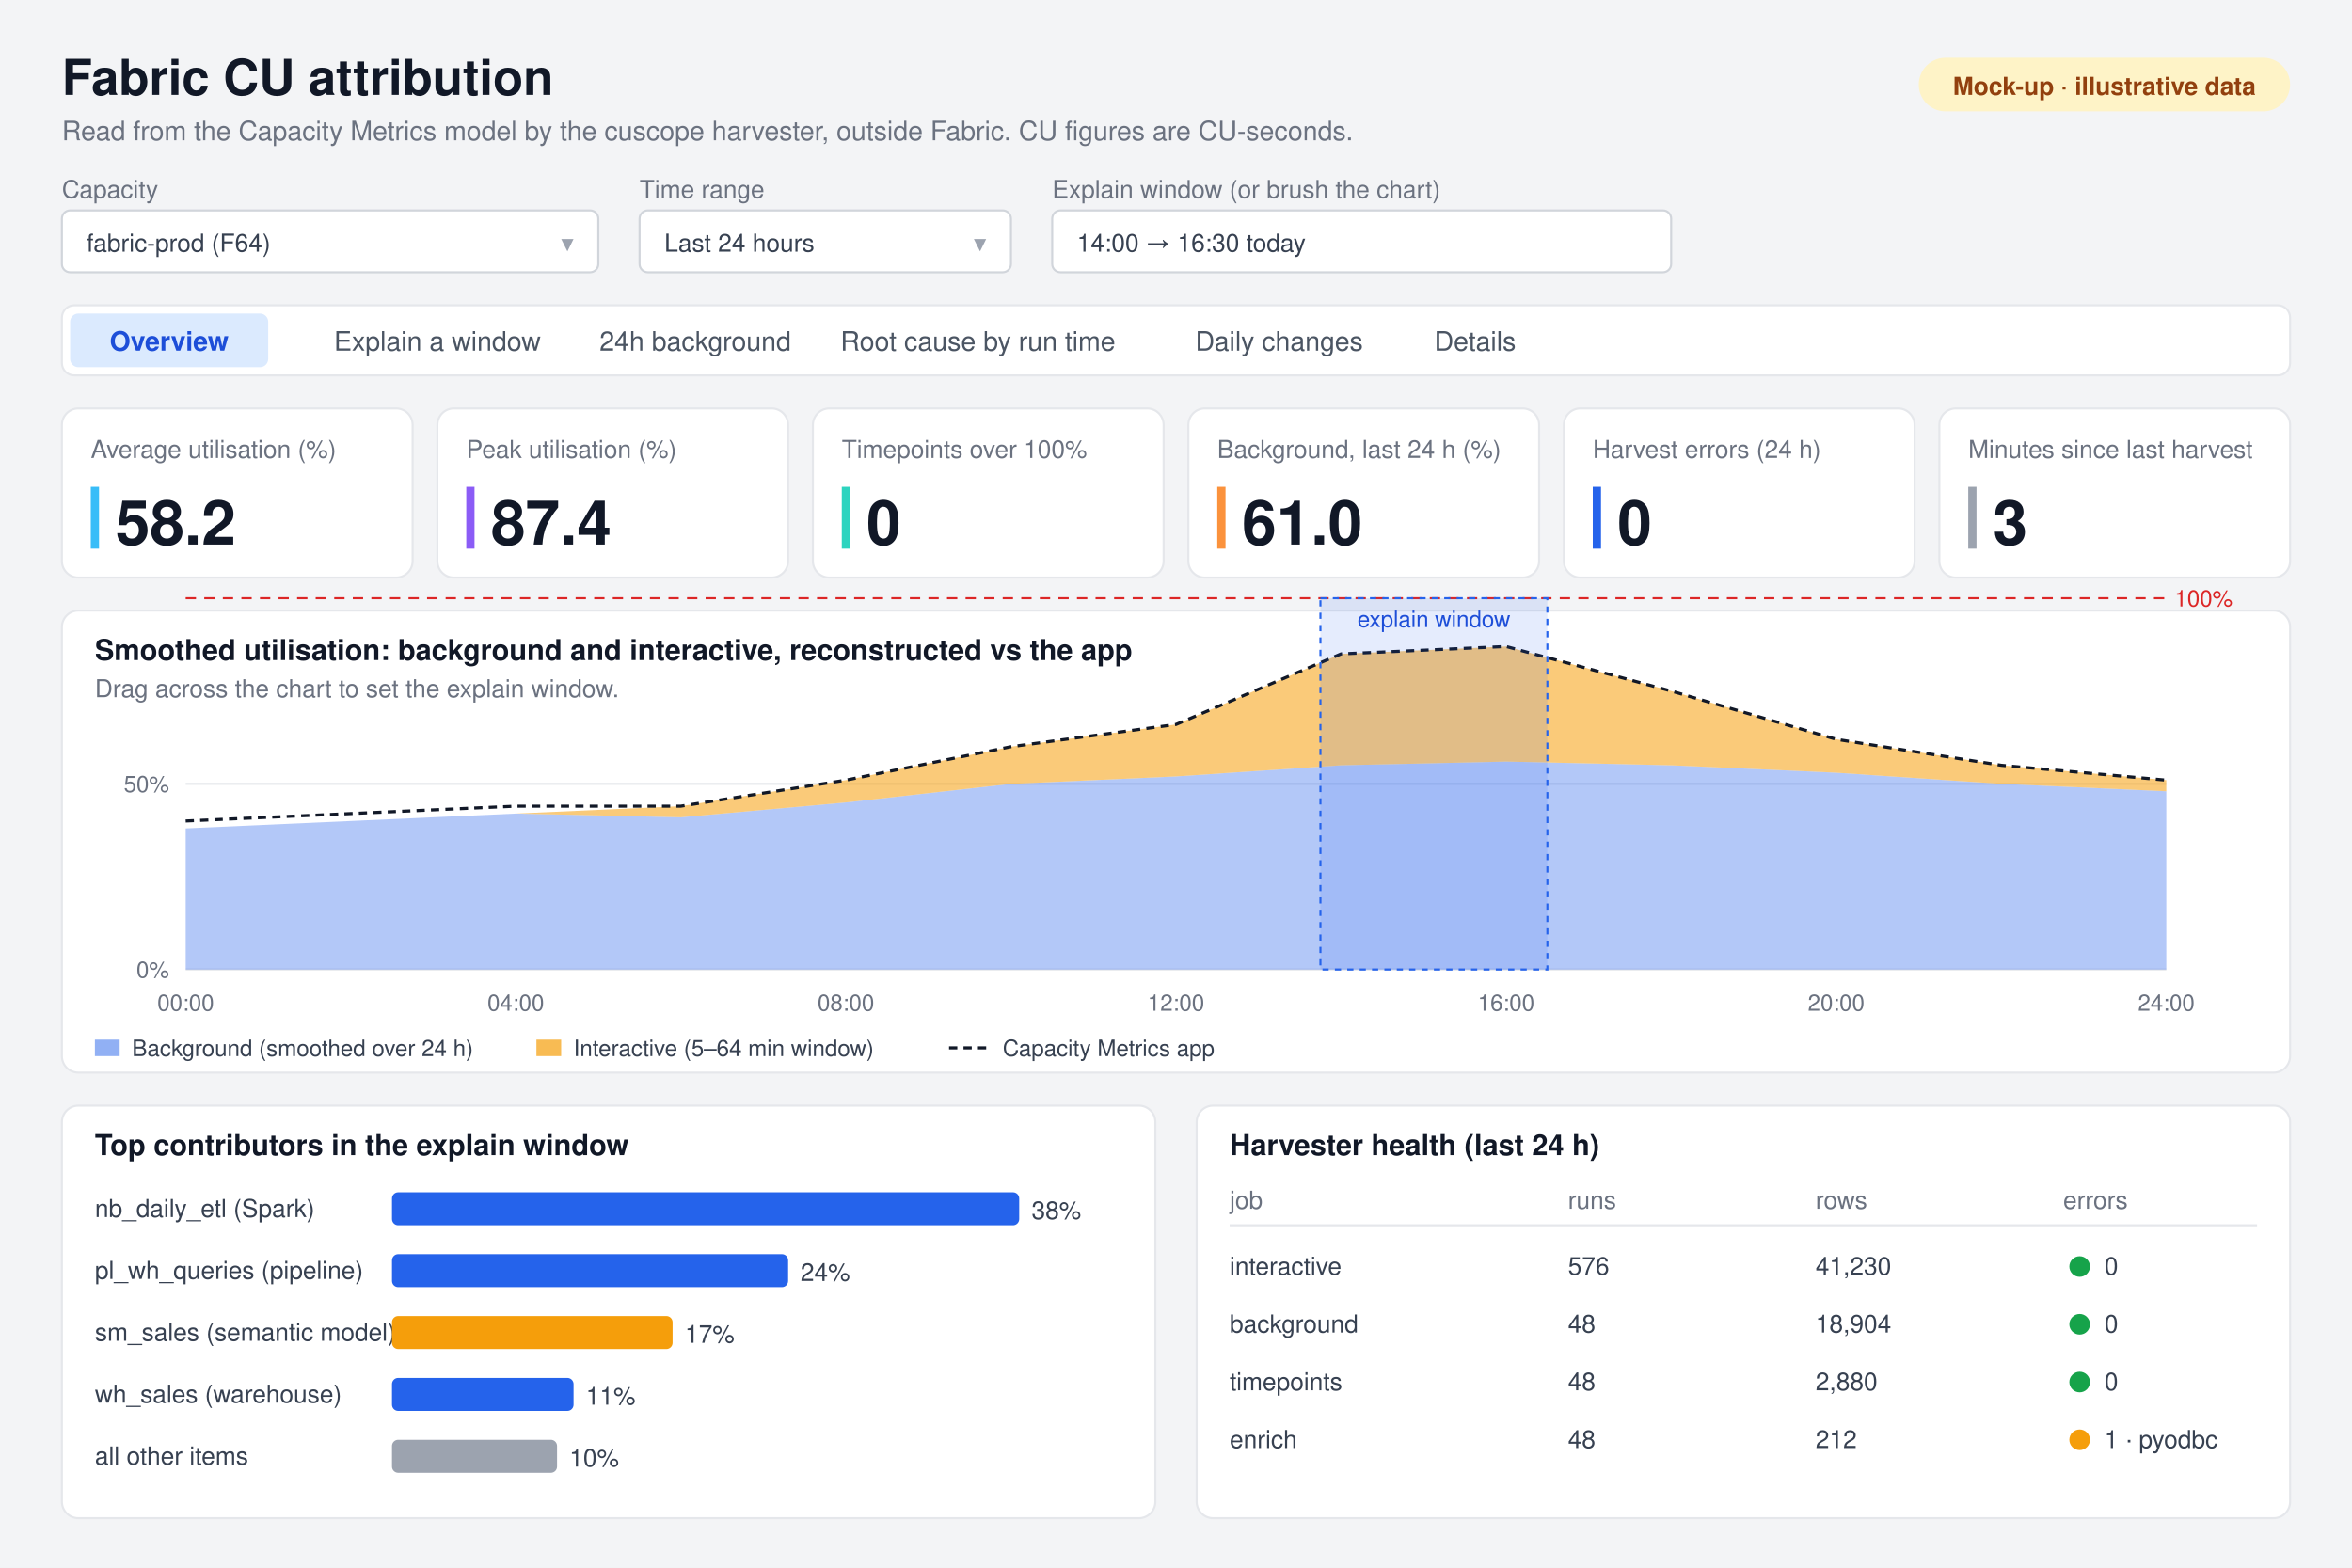
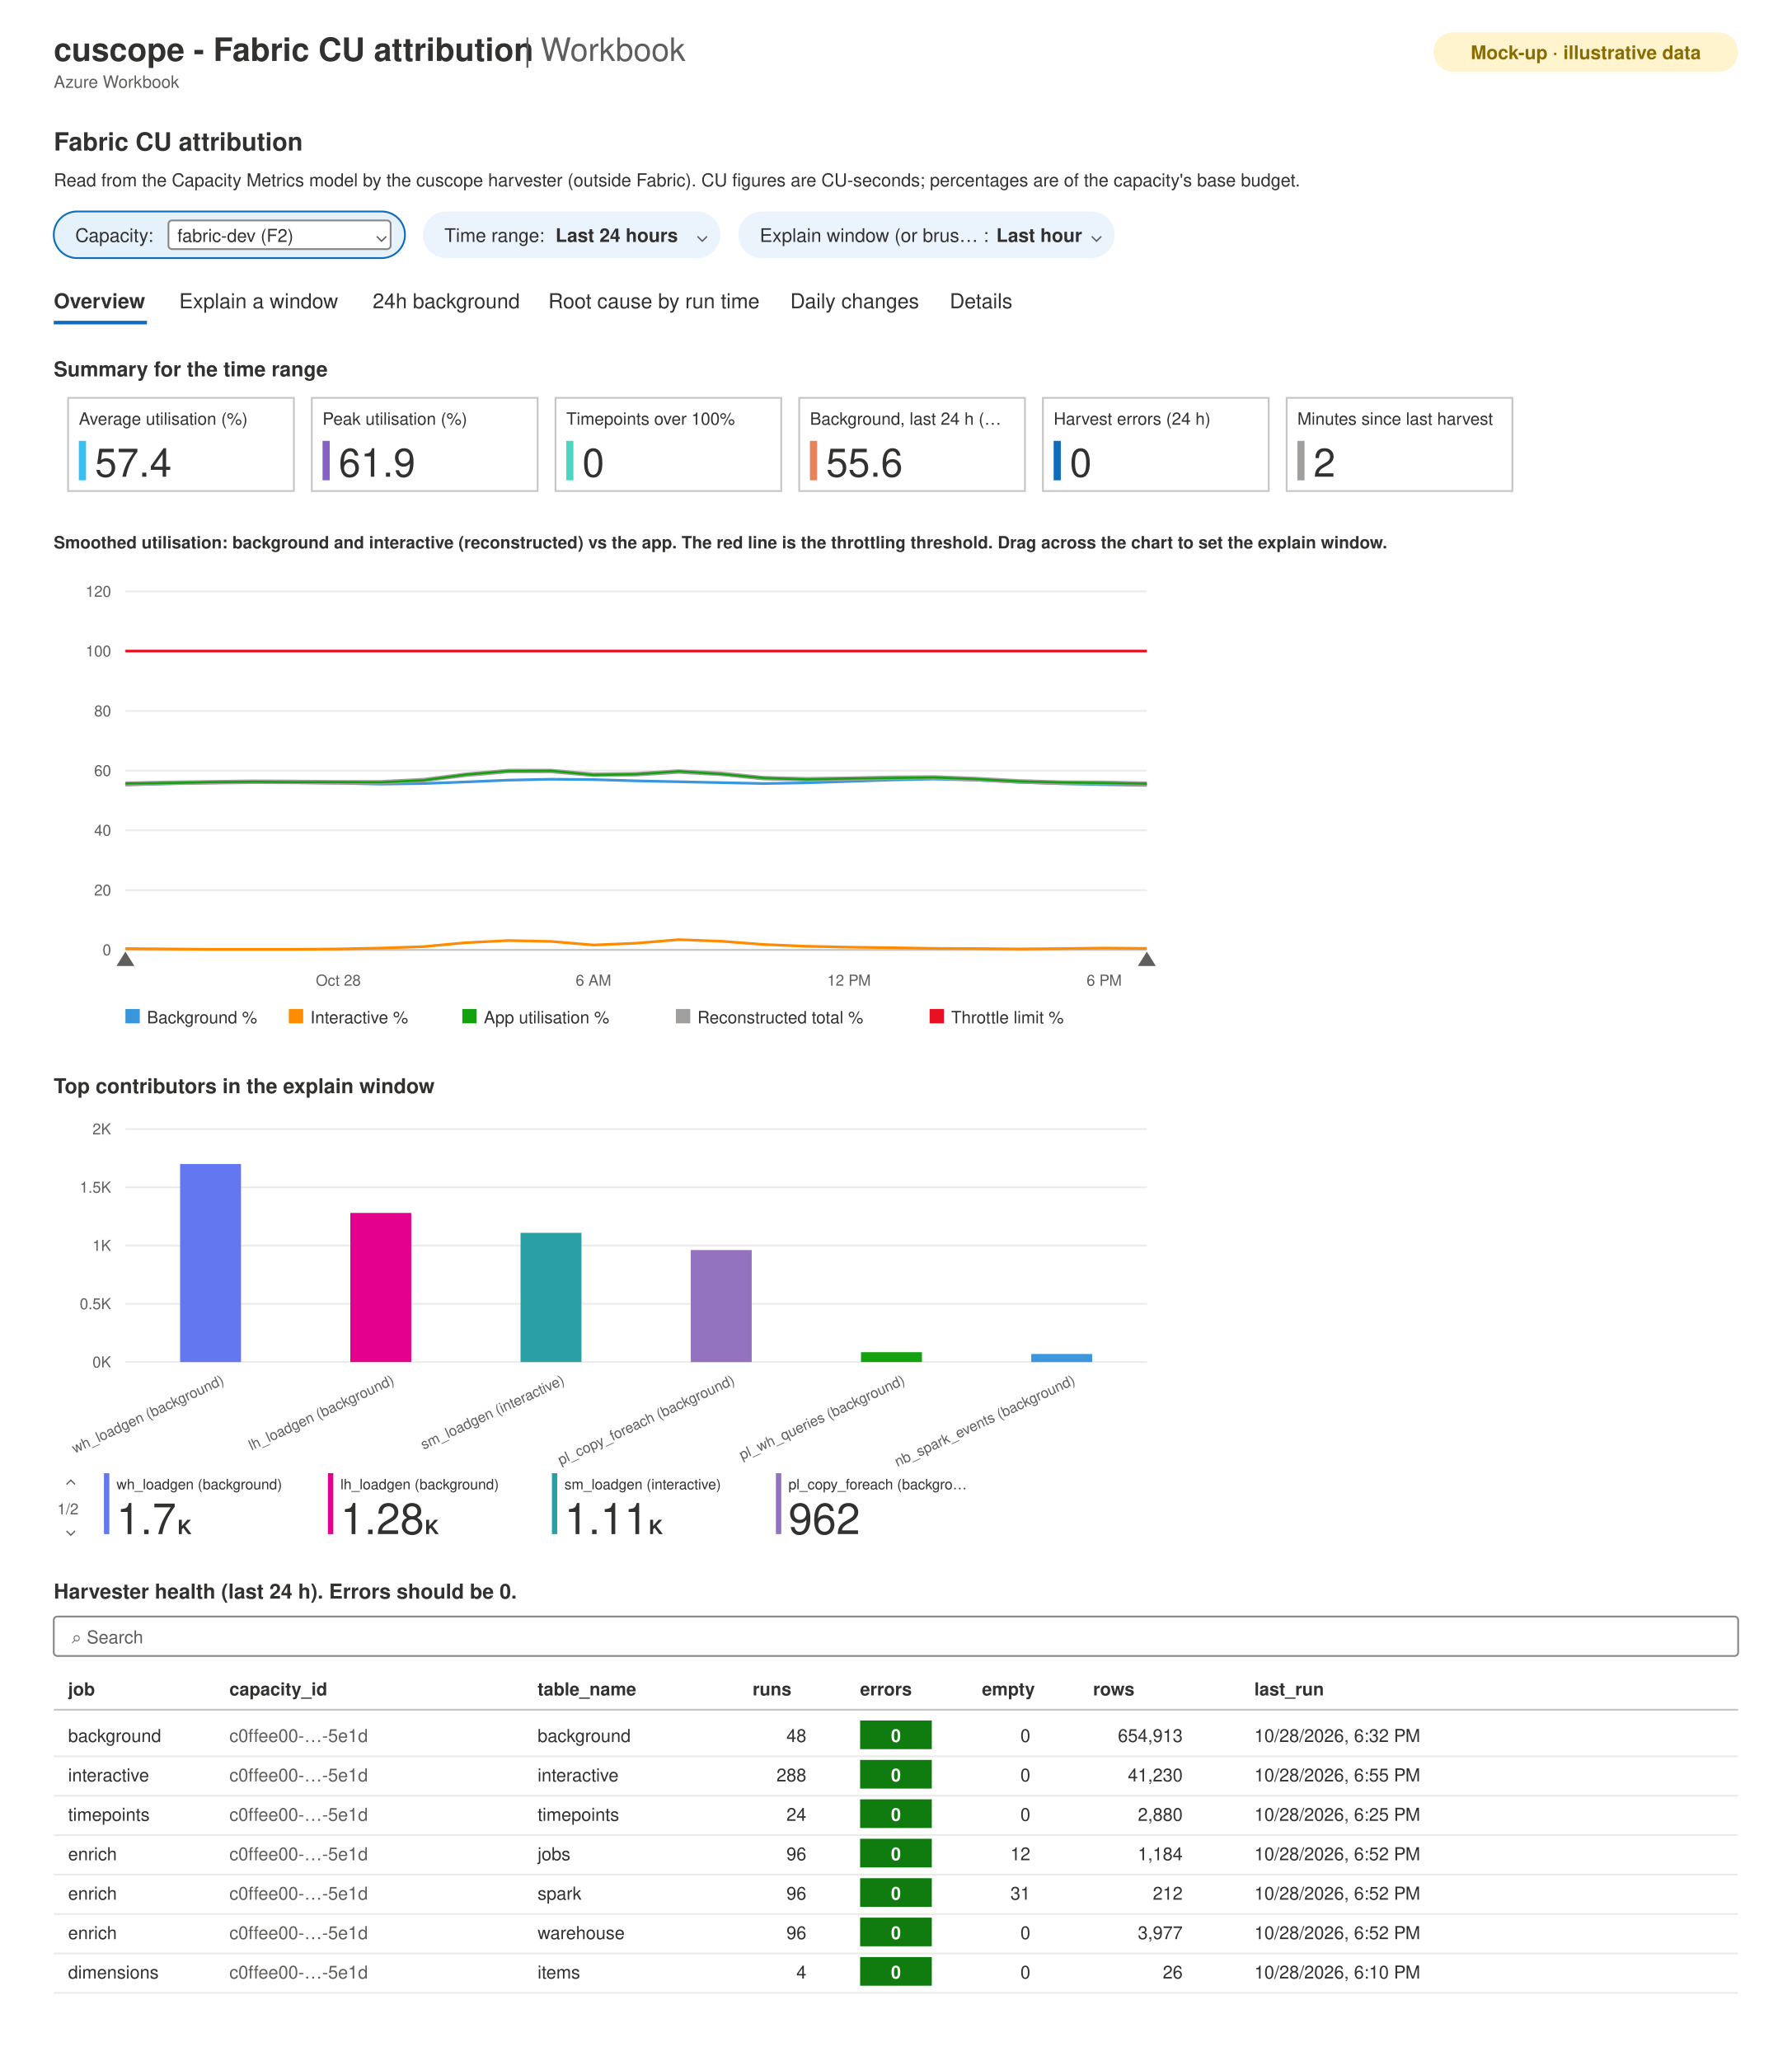
- <svg xmlns="http://www.w3.org/2000/svg" viewBox="0 0 1140 760" width="1140" height="760" font-family="Segoe UI, Helvetica, Arial, sans-serif" role="img" aria-label="Mock-up of the cuscope Azure Workbook: Overview tab with KPI tiles, smoothed utilisation chart, top contributors and harvester health. Illustrative data.">
-   <rect width="1140" height="760" fill="#f3f4f6" />
-   <text x="30" y="46" font-size="24" font-weight="700" fill="#111827">Fabric CU attribution</text>
-   <text x="30" y="68" font-size="13" fill="#6b7280">Read from the Capacity Metrics model by the cuscope harvester, outside Fabric. CU figures are CU-seconds.</text>
-   <rect x="930" y="28" width="180" height="26" rx="13" fill="#fef3c7" />
-   <text x="1020" y="46" font-size="12" font-weight="600" fill="#92400e" text-anchor="middle">Mock-up · illustrative data</text>
-   <g font-size="12" fill="#374151">
-     <text x="30" y="96" fill="#6b7280">Capacity</text>
-     <rect x="30" y="102" width="260" height="30" rx="4" fill="#fff" stroke="#d1d5db" />
-     <text x="42" y="122">fabric-prod (F64)</text>
-     <text x="272" y="122" fill="#9ca3af">▾</text>
-     <text x="310" y="96" fill="#6b7280">Time range</text>
-     <rect x="310" y="102" width="180" height="30" rx="4" fill="#fff" stroke="#d1d5db" />
-     <text x="322" y="122">Last 24 hours</text>
-     <text x="472" y="122" fill="#9ca3af">▾</text>
-     <text x="510" y="96" fill="#6b7280">Explain window (or brush the chart)</text>
-     <rect x="510" y="102" width="300" height="30" rx="4" fill="#fff" stroke="#d1d5db" />
-     <text x="522" y="122">14:00 → 16:30 today</text>
-   </g>
-   <g font-size="13">
-     <rect x="30" y="148" width="1080" height="34" rx="6" fill="#fff" stroke="#e5e7eb" />
-     <rect x="34" y="152" width="96" height="26" rx="4" fill="#dbeafe" />
-     <text x="82" y="170" text-anchor="middle" font-weight="600" fill="#1d4ed8">Overview</text>
-     <text x="212" y="170" text-anchor="middle" fill="#4b5563">Explain a window</text>
-     <text x="337" y="170" text-anchor="middle" fill="#4b5563">24h background</text>
-     <text x="474" y="170" text-anchor="middle" fill="#4b5563">Root cause by run time</text>
-     <text x="620" y="170" text-anchor="middle" fill="#4b5563">Daily changes</text>
-     <text x="715" y="170" text-anchor="middle" fill="#4b5563">Details</text>
-   </g>
-   <g font-size="12">
-     <rect x="30" y="198" width="170" height="82" rx="8" fill="#fff" stroke="#e5e7eb" />
-     <rect x="44" y="236" width="4" height="30" fill="#38bdf8" />
-     <text x="44" y="222" fill="#6b7280">Average utilisation (%)</text>
-     <text x="56" y="264" font-size="30" font-weight="700" fill="#111827">58.2</text>
-     <rect x="212" y="198" width="170" height="82" rx="8" fill="#fff" stroke="#e5e7eb" />
-     <rect x="226" y="236" width="4" height="30" fill="#8b5cf6" />
-     <text x="226" y="222" fill="#6b7280">Peak utilisation (%)</text>
-     <text x="238" y="264" font-size="30" font-weight="700" fill="#111827">87.4</text>
-     <rect x="394" y="198" width="170" height="82" rx="8" fill="#fff" stroke="#e5e7eb" />
-     <rect x="408" y="236" width="4" height="30" fill="#2dd4bf" />
-     <text x="408" y="222" fill="#6b7280">Timepoints over 100%</text>
-     <text x="420" y="264" font-size="30" font-weight="700" fill="#111827">0</text>
-     <rect x="576" y="198" width="170" height="82" rx="8" fill="#fff" stroke="#e5e7eb" />
-     <rect x="590" y="236" width="4" height="30" fill="#fb923c" />
-     <text x="590" y="222" fill="#6b7280">Background, last 24 h (%)</text>
-     <text x="602" y="264" font-size="30" font-weight="700" fill="#111827">61.0</text>
-     <rect x="758" y="198" width="170" height="82" rx="8" fill="#fff" stroke="#e5e7eb" />
-     <rect x="772" y="236" width="4" height="30" fill="#2563eb" />
-     <text x="772" y="222" fill="#6b7280">Harvest errors (24 h)</text>
-     <text x="784" y="264" font-size="30" font-weight="700" fill="#111827">0</text>
-     <rect x="940" y="198" width="170" height="82" rx="8" fill="#fff" stroke="#e5e7eb" />
-     <rect x="954" y="236" width="4" height="30" fill="#9ca3af" />
-     <text x="954" y="222" fill="#6b7280">Minutes since last harvest</text>
-     <text x="966" y="264" font-size="30" font-weight="700" fill="#111827">3</text>
-   </g>
-   <rect x="30" y="296" width="1080" height="224" rx="8" fill="#fff" stroke="#e5e7eb" />
-   <text x="46" y="320" font-size="14" font-weight="600" fill="#111827">Smoothed utilisation: background and interactive, reconstructed vs the app</text>
-   <text x="46" y="338" font-size="12" fill="#6b7280">Drag across the chart to set the explain window.</text>
-   <g stroke="#e5e7eb" stroke-width="1">
-     <line x1="90" y1="470" x2="1050" y2="470" />
-     <line x1="90" y1="380" x2="1050" y2="380" />
-   </g>
-   <line x1="90" y1="290" x2="1050" y2="290" stroke="#dc2626" stroke-dasharray="5 4" />
-   <text x="1054" y="294" font-size="11" fill="#dc2626">100%</text>
-   <g font-size="11" fill="#6b7280" text-anchor="end">
-     <text x="82" y="474">0%</text>
-     <text x="82" y="384">50%</text>
-   </g>
-   <g font-size="11" fill="#6b7280" text-anchor="middle">
-     <text x="90" y="490">00:00</text>
-     <text x="250" y="490">04:00</text>
-     <text x="410" y="490">08:00</text>
-     <text x="570" y="490">12:00</text>
-     <text x="730" y="490">16:00</text>
-     <text x="890" y="490">20:00</text>
-     <text x="1050" y="490">24:00</text>
-   </g>
-   <path d="M90,470 L90,401.6 L170,398 L250,394.4 L330,396.2 L410,389 L490,380 L570,376.4 L650,371 L730,369.2 L810,371 L890,374.6 L970,380 L1050,383.6 L1050,470 Z" fill="#2563eb" fill-opacity="0.35" />
-   <path d="M90,401.6 L170,398 L250,394.4 L330,390.8 L410,378.2 L490,362 L570,351.2 L650,317 L730,313.4 L810,335 L890,358.4 L970,371 L1050,378.2 L1050,383.6 L970,380 L890,374.6 L810,371 L730,369.2 L650,371 L570,376.4 L490,380 L410,389 L330,396.2 L250,394.4 L170,398 L90,401.6 Z" fill="#f59e0b" fill-opacity="0.55" />
-   <polyline points="90,398 170,394.4 250,390.8 330,390.8 410,378.2 490,362 570,351.2 650,317 730,313.4 810,335 890,358.4 970,371 1050,378.2" fill="none" stroke="#111827" stroke-width="1.5" stroke-dasharray="4 3" />
-   <rect x="640" y="290" width="110" height="180" fill="#2563eb" fill-opacity="0.12" stroke="#2563eb" stroke-dasharray="3 3" />
-   <text x="695" y="304" font-size="11" fill="#1d4ed8" text-anchor="middle">explain window</text>
-   <g font-size="11" fill="#374151">
-     <rect x="46" y="504" width="12" height="8" fill="#2563eb" fill-opacity="0.5" />
-     <text x="64" y="512">Background (smoothed over 24 h)</text>
-     <rect x="260" y="504" width="12" height="8" fill="#f59e0b" fill-opacity="0.7" />
-     <text x="278" y="512">Interactive (5–64 min window)</text>
-     <line x1="460" y1="508" x2="480" y2="508" stroke="#111827" stroke-dasharray="4 3" stroke-width="1.5" />
-     <text x="486" y="512">Capacity Metrics app</text>
-   </g>
-   <rect x="30" y="536" width="530" height="200" rx="8" fill="#fff" stroke="#e5e7eb" />
-   <text x="46" y="560" font-size="14" font-weight="600" fill="#111827">Top contributors in the explain window</text>
-   <g font-size="12" fill="#374151">
-     <text x="46" y="590">nb_daily_etl (Spark)</text>
-     <rect x="190" y="578" width="304" height="16" rx="3" fill="#2563eb" />
-     <text x="500" y="591">38%</text>
-     <text x="46" y="620">pl_wh_queries (pipeline)</text>
-     <rect x="190" y="608" width="192" height="16" rx="3" fill="#2563eb" />
-     <text x="388" y="621">24%</text>
-     <text x="46" y="650">sm_sales (semantic model)</text>
-     <rect x="190" y="638" width="136" height="16" rx="3" fill="#f59e0b" />
-     <text x="332" y="651">17%</text>
-     <text x="46" y="680">wh_sales (warehouse)</text>
-     <rect x="190" y="668" width="88" height="16" rx="3" fill="#2563eb" />
-     <text x="284" y="681">11%</text>
-     <text x="46" y="710">all other items</text>
-     <rect x="190" y="698" width="80" height="16" rx="3" fill="#9ca3af" />
-     <text x="276" y="711">10%</text>
-   </g>
-   <rect x="580" y="536" width="530" height="200" rx="8" fill="#fff" stroke="#e5e7eb" />
-   <text x="596" y="560" font-size="14" font-weight="600" fill="#111827">Harvester health (last 24 h)</text>
-   <g font-size="12" fill="#6b7280">
-     <text x="596" y="586">job</text>
-     <text x="760" y="586">runs</text>
-     <text x="880" y="586">rows</text>
-     <text x="1000" y="586">errors</text>
-   </g>
-   <line x1="596" y1="594" x2="1094" y2="594" stroke="#e5e7eb" />
-   <g font-size="12" fill="#374151">
-     <text x="596" y="618">interactive</text>
-     <text x="760" y="618">576</text>
-     <text x="880" y="618">41,230</text>
-     <circle cx="1008" cy="614" r="5" fill="#16a34a" />
-     <text x="1020" y="618">0</text>
-     <text x="596" y="646">background</text>
-     <text x="760" y="646">48</text>
-     <text x="880" y="646">18,904</text>
-     <circle cx="1008" cy="642" r="5" fill="#16a34a" />
-     <text x="1020" y="646">0</text>
-     <text x="596" y="674">timepoints</text>
-     <text x="760" y="674">48</text>
-     <text x="880" y="674">2,880</text>
-     <circle cx="1008" cy="670" r="5" fill="#16a34a" />
-     <text x="1020" y="674">0</text>
-     <text x="596" y="702">enrich</text>
-     <text x="760" y="702">48</text>
-     <text x="880" y="702">212</text>
-     <circle cx="1008" cy="698" r="5" fill="#f59e0b" />
-     <text x="1020" y="702">1 · pyodbc</text>
-   </g>
+ <svg xmlns="http://www.w3.org/2000/svg" viewBox="0 0 1000 1150" width="1000" height="1150" font-family="Segoe UI, -apple-system, Helvetica, Arial, sans-serif" role="img" aria-label="Mock-up of the cuscope Azure Workbook Overview tab: summary tiles, smoothed utilisation chart, top contributors and harvester health. Illustrative data.">
+   <rect x="0.0" y="0.0" width="1000.0" height="1150.0" rx="0" fill="#ffffff" stroke="none" stroke-width="1" />
+   <text x="30.0" y="34.0" font-size="18" fill="#323130" font-weight="600" text-anchor="start">cuscope - Fabric CU attribution</text>
+   <text x="292.0" y="34.0" font-size="18" fill="#605e5c" font-weight="400" text-anchor="start">| Workbook</text>
+   <text x="30.0" y="49.0" font-size="9.5" fill="#605e5c" font-weight="400" text-anchor="start">Azure Workbook</text>
+   <rect x="800.0" y="18.0" width="170.0" height="22.0" rx="11" fill="#fff4ce" stroke="none" stroke-width="1" />
+   <text x="885.0" y="33.0" font-size="10.5" fill="#8a6d00" font-weight="600" text-anchor="middle">Mock-up · illustrative data</text>
+   <text x="30.0" y="84.0" font-size="14" fill="#323130" font-weight="600" text-anchor="start">Fabric CU attribution</text>
+   <text x="30.0" y="104.0" font-size="10" fill="#323130" font-weight="400" text-anchor="start">Read from the Capacity Metrics model by the cuscope harvester (outside Fabric). CU figures are CU-seconds; percentages are of the capacity's base budget.</text>
+   <rect x="30.0" y="118.0" width="196.0" height="26.0" rx="13" fill="#e5f1fb" stroke="#0f6cbd" stroke-width="1" />
+   <text x="42.0" y="135.0" font-size="10.5" fill="#323130" font-weight="400" text-anchor="start">Capacity:</text>
+   <rect x="94.0" y="123.0" width="124.0" height="16.0" rx="2" fill="#ffffff" stroke="#8a8886" stroke-width="1" />
+   <text x="99.0" y="135.0" font-size="10" fill="#323130" font-weight="400" text-anchor="start">fabric-dev (F2)</text>
+   <text x="209.0" y="135.0" font-size="10" fill="#605e5c" font-weight="400" text-anchor="start">⌄</text>
+   <rect x="236.0" y="118.0" width="166.0" height="26.0" rx="13" fill="#ebf3fc" stroke="none" stroke-width="1" />
+   <text x="248.0" y="135.0" font-size="10.5" fill="#323130" font-weight="400" text-anchor="start">Time range:</text>
+   <text x="310.0" y="135.0" font-size="10.5" fill="#323130" font-weight="600" text-anchor="start">Last 24 hours</text>
+   <text x="388.0" y="135.0" font-size="10" fill="#605e5c" font-weight="400" text-anchor="start">⌄</text>
+   <rect x="412.0" y="118.0" width="210.0" height="26.0" rx="13" fill="#ebf3fc" stroke="none" stroke-width="1" />
+   <text x="424.0" y="135.0" font-size="10.5" fill="#323130" font-weight="400" text-anchor="start">Explain window (or brus… :</text>
+   <text x="556.0" y="135.0" font-size="10.5" fill="#323130" font-weight="600" text-anchor="start">Last hour</text>
+   <text x="608.0" y="135.0" font-size="10" fill="#605e5c" font-weight="400" text-anchor="start">⌄</text>
+   <text x="30.0" y="172.0" font-size="11.5" fill="#323130" font-weight="600" text-anchor="start">Overview</text>
+   <line x1="30.0" y1="180.0" x2="82.0" y2="180.0" stroke="#0f6cbd" stroke-width="2" />
+   <text x="100.0" y="172.0" font-size="11.5" fill="#323130" font-weight="400" text-anchor="start">Explain a window</text>
+   <text x="208.0" y="172.0" font-size="11.5" fill="#323130" font-weight="400" text-anchor="start">24h background</text>
+   <text x="306.0" y="172.0" font-size="11.5" fill="#323130" font-weight="400" text-anchor="start">Root cause by run time</text>
+   <text x="441.0" y="172.0" font-size="11.5" fill="#323130" font-weight="400" text-anchor="start">Daily changes</text>
+   <text x="530.0" y="172.0" font-size="11.5" fill="#323130" font-weight="400" text-anchor="start">Details</text>
+   <text x="30.0" y="210.0" font-size="11.5" fill="#323130" font-weight="600" text-anchor="start">Summary for the time range</text>
+   <rect x="38.0" y="222.0" width="126.0" height="52.0" rx="0" fill="#ffffff" stroke="#c8c6c4" stroke-width="1" />
+   <text x="44.0" y="237.0" font-size="9.5" fill="#323130" font-weight="400" text-anchor="start">Average utilisation (%)</text>
+   <rect x="44.0" y="246.0" width="4.0" height="22.0" rx="0" fill="#3abff0" stroke="none" stroke-width="1" />
+   <text x="53.0" y="266.0" font-size="22" fill="#323130" font-weight="400" text-anchor="start">57.4</text>
+   <rect x="174.0" y="222.0" width="126.0" height="52.0" rx="0" fill="#ffffff" stroke="#c8c6c4" stroke-width="1" />
+   <text x="180.0" y="237.0" font-size="9.5" fill="#323130" font-weight="400" text-anchor="start">Peak utilisation (%)</text>
+   <rect x="180.0" y="246.0" width="4.0" height="22.0" rx="0" fill="#8661c5" stroke="none" stroke-width="1" />
+   <text x="189.0" y="266.0" font-size="22" fill="#323130" font-weight="400" text-anchor="start">61.9</text>
+   <rect x="310.0" y="222.0" width="126.0" height="52.0" rx="0" fill="#ffffff" stroke="#c8c6c4" stroke-width="1" />
+   <text x="316.0" y="237.0" font-size="9.5" fill="#323130" font-weight="400" text-anchor="start">Timepoints over 100%</text>
+   <rect x="316.0" y="246.0" width="4.0" height="22.0" rx="0" fill="#4bd6c4" stroke="none" stroke-width="1" />
+   <text x="325.0" y="266.0" font-size="22" fill="#323130" font-weight="400" text-anchor="start">0</text>
+   <rect x="446.0" y="222.0" width="126.0" height="52.0" rx="0" fill="#ffffff" stroke="#c8c6c4" stroke-width="1" />
+   <text x="452.0" y="237.0" font-size="9.5" fill="#323130" font-weight="400" text-anchor="start">Background, last 24 h (…</text>
+   <rect x="452.0" y="246.0" width="4.0" height="22.0" rx="0" fill="#e8825b" stroke="none" stroke-width="1" />
+   <text x="461.0" y="266.0" font-size="22" fill="#323130" font-weight="400" text-anchor="start">55.6</text>
+   <rect x="582.0" y="222.0" width="126.0" height="52.0" rx="0" fill="#ffffff" stroke="#c8c6c4" stroke-width="1" />
+   <text x="588.0" y="237.0" font-size="9.5" fill="#323130" font-weight="400" text-anchor="start">Harvest errors (24 h)</text>
+   <rect x="588.0" y="246.0" width="4.0" height="22.0" rx="0" fill="#0f6cbd" stroke="none" stroke-width="1" />
+   <text x="597.0" y="266.0" font-size="22" fill="#323130" font-weight="400" text-anchor="start">0</text>
+   <rect x="718.0" y="222.0" width="126.0" height="52.0" rx="0" fill="#ffffff" stroke="#c8c6c4" stroke-width="1" />
+   <text x="724.0" y="237.0" font-size="9.5" fill="#323130" font-weight="400" text-anchor="start">Minutes since last harvest</text>
+   <rect x="724.0" y="246.0" width="4.0" height="22.0" rx="0" fill="#a19f9d" stroke="none" stroke-width="1" />
+   <text x="733.0" y="266.0" font-size="22" fill="#323130" font-weight="400" text-anchor="start">2</text>
+   <text x="30.0" y="306.0" font-size="9.5" fill="#323130" font-weight="600" text-anchor="start">Smoothed utilisation: background and interactive (reconstructed) vs the app. The red line is the throttling threshold. Drag across the chart to set the explain window.</text>
+   <line x1="70.0" y1="530.0" x2="640.0" y2="530.0" stroke="#edebe9" stroke-width="1" />
+   <text x="62.0" y="533.0" font-size="8.5" fill="#605e5c" font-weight="400" text-anchor="end">0</text>
+   <line x1="70.0" y1="496.7" x2="640.0" y2="496.7" stroke="#edebe9" stroke-width="1" />
+   <text x="62.0" y="499.7" font-size="8.5" fill="#605e5c" font-weight="400" text-anchor="end">20</text>
+   <line x1="70.0" y1="463.3" x2="640.0" y2="463.3" stroke="#edebe9" stroke-width="1" />
+   <text x="62.0" y="466.3" font-size="8.5" fill="#605e5c" font-weight="400" text-anchor="end">40</text>
+   <line x1="70.0" y1="430.0" x2="640.0" y2="430.0" stroke="#edebe9" stroke-width="1" />
+   <text x="62.0" y="433.0" font-size="8.5" fill="#605e5c" font-weight="400" text-anchor="end">60</text>
+   <line x1="70.0" y1="396.7" x2="640.0" y2="396.7" stroke="#edebe9" stroke-width="1" />
+   <text x="62.0" y="399.7" font-size="8.5" fill="#605e5c" font-weight="400" text-anchor="end">80</text>
+   <line x1="70.0" y1="363.3" x2="640.0" y2="363.3" stroke="#edebe9" stroke-width="1" />
+   <text x="62.0" y="366.3" font-size="8.5" fill="#605e5c" font-weight="400" text-anchor="end">100</text>
+   <line x1="70.0" y1="330.0" x2="640.0" y2="330.0" stroke="#edebe9" stroke-width="1" />
+   <text x="62.0" y="333.0" font-size="8.5" fill="#605e5c" font-weight="400" text-anchor="end">120</text>
+   <line x1="70.0" y1="530.0" x2="640.0" y2="530.0" stroke="#c8c6c4" stroke-width="1" />
+   <polyline points="70.0,363.3 640.0,363.3" fill="none" stroke="#e81123" stroke-width="1.5" stroke-linejoin="round" />
+   <polyline points="70.0,438.0 93.8,437.3 117.5,436.8 141.2,436.5 165.0,436.7 188.8,437.0 212.5,437.5 236.2,437.2 260.0,436.3 283.8,435.3 307.5,434.8 331.2,435.0 355.0,435.7 378.8,436.2 402.5,436.7 426.2,437.2 450.0,436.8 473.8,436.0 497.5,435.2 521.2,434.7 545.0,435.3 568.8,436.5 592.5,437.3 616.2,437.8 640.0,438.2" fill="none" stroke="#3a96dd" stroke-width="1.5" stroke-linejoin="round" />
+   <polyline points="70.0,529.3 93.8,529.5 117.5,529.7 141.2,529.7 165.0,529.7 188.8,529.5 212.5,529.0 236.2,528.2 260.0,526.0 283.8,524.8 307.5,525.3 331.2,527.3 355.0,526.3 378.8,524.3 402.5,525.2 426.2,527.0 450.0,528.0 473.8,528.5 497.5,528.8 521.2,529.2 545.0,529.3 568.8,529.5 592.5,529.3 616.2,529.0 640.0,529.2" fill="none" stroke="#ff8c00" stroke-width="1.5" stroke-linejoin="round" />
+   <polyline points="70.0,437.3 93.8,436.8 117.5,436.5 141.2,436.2 165.0,436.3 188.8,436.5 212.5,436.5 236.2,435.3 260.0,432.3 283.8,430.2 307.5,430.2 331.2,432.3 355.0,432.0 378.8,430.5 402.5,431.8 426.2,434.2 450.0,434.8 473.8,434.5 497.5,434.0 521.2,433.8 545.0,434.7 568.8,436.0 592.5,436.7 616.2,436.8 640.0,437.3" fill="none" stroke="#a19f9d" stroke-width="2.5" stroke-linejoin="round" />
+   <polyline points="70.0,437.2 93.8,436.9 117.5,436.4 141.2,436.2 165.0,436.4 188.8,436.4 212.5,436.5 236.2,435.4 260.0,432.2 283.8,430.2 307.5,430.1 331.2,432.4 355.0,432.0 378.8,430.4 402.5,431.9 426.2,434.1 450.0,434.9 473.8,434.4 497.5,434.1 521.2,433.8 545.0,434.7 568.8,436.0 592.5,436.6 616.2,436.9 640.0,437.3" fill="none" stroke="#13a10e" stroke-width="1.2" stroke-linejoin="round" />
+   <path d="M65.0,539 L70.0,531 L75.0,539 Z" fill="#605e5c" />
+   <path d="M635.0,539 L640.0,531 L645.0,539 Z" fill="#605e5c" />
+   <text x="188.8" y="550.0" font-size="8.5" fill="#605e5c" font-weight="400" text-anchor="middle">Oct 28</text>
+   <text x="331.2" y="550.0" font-size="8.5" fill="#605e5c" font-weight="400" text-anchor="middle">6 AM</text>
+   <text x="473.8" y="550.0" font-size="8.5" fill="#605e5c" font-weight="400" text-anchor="middle">12 PM</text>
+   <text x="616.2" y="550.0" font-size="8.5" fill="#605e5c" font-weight="400" text-anchor="middle">6 PM</text>
+   <rect x="70.0" y="563.0" width="8.0" height="8.0" rx="0" fill="#3a96dd" stroke="none" stroke-width="1" />
+   <text x="82.0" y="571.0" font-size="9.5" fill="#323130" font-weight="400" text-anchor="start">Background %</text>
+   <rect x="161.2" y="563.0" width="8.0" height="8.0" rx="0" fill="#ff8c00" stroke="none" stroke-width="1" />
+   <text x="173.2" y="571.0" font-size="9.5" fill="#323130" font-weight="400" text-anchor="start">Interactive %</text>
+   <rect x="258.0" y="563.0" width="8.0" height="8.0" rx="0" fill="#13a10e" stroke="none" stroke-width="1" />
+   <text x="270.0" y="571.0" font-size="9.5" fill="#323130" font-weight="400" text-anchor="start">App utilisation %</text>
+   <rect x="377.2" y="563.0" width="8.0" height="8.0" rx="0" fill="#a19f9d" stroke="none" stroke-width="1" />
+   <text x="389.2" y="571.0" font-size="9.5" fill="#323130" font-weight="400" text-anchor="start">Reconstructed total %</text>
+   <rect x="518.8" y="563.0" width="8.0" height="8.0" rx="0" fill="#e81123" stroke="none" stroke-width="1" />
+   <text x="530.8" y="571.0" font-size="9.5" fill="#323130" font-weight="400" text-anchor="start">Throttle limit %</text>
+   <text x="30.0" y="610.0" font-size="11.5" fill="#323130" font-weight="600" text-anchor="start">Top contributors in the explain window</text>
+   <line x1="70.0" y1="760.0" x2="640.0" y2="760.0" stroke="#edebe9" stroke-width="1" />
+   <text x="62.0" y="763.0" font-size="8.5" fill="#605e5c" font-weight="400" text-anchor="end">0K</text>
+   <line x1="70.0" y1="727.5" x2="640.0" y2="727.5" stroke="#edebe9" stroke-width="1" />
+   <text x="62.0" y="730.5" font-size="8.5" fill="#605e5c" font-weight="400" text-anchor="end">0.5K</text>
+   <line x1="70.0" y1="695.0" x2="640.0" y2="695.0" stroke="#edebe9" stroke-width="1" />
+   <text x="62.0" y="698.0" font-size="8.5" fill="#605e5c" font-weight="400" text-anchor="end">1K</text>
+   <line x1="70.0" y1="662.5" x2="640.0" y2="662.5" stroke="#edebe9" stroke-width="1" />
+   <text x="62.0" y="665.5" font-size="8.5" fill="#605e5c" font-weight="400" text-anchor="end">1.5K</text>
+   <line x1="70.0" y1="630.0" x2="640.0" y2="630.0" stroke="#edebe9" stroke-width="1" />
+   <text x="62.0" y="633.0" font-size="8.5" fill="#605e5c" font-weight="400" text-anchor="end">2K</text>
+   <rect x="100.5" y="649.5" width="34.0" height="110.5" rx="0" fill="#6378f0" stroke="none" stroke-width="1" />
+   <text x="125.5" y="772.0" font-size="8" fill="#605e5c" font-weight="400" text-anchor="end" transform="rotate(-25 125.5 772)">wh_loadgen (background)</text>
+   <rect x="195.5" y="676.8" width="34.0" height="83.2" rx="0" fill="#e3008c" stroke="none" stroke-width="1" />
+   <text x="220.5" y="772.0" font-size="8" fill="#605e5c" font-weight="400" text-anchor="end" transform="rotate(-25 220.5 772)">lh_loadgen (background)</text>
+   <rect x="290.5" y="687.9" width="34.0" height="72.1" rx="0" fill="#2aa0a4" stroke="none" stroke-width="1" />
+   <text x="315.5" y="772.0" font-size="8" fill="#605e5c" font-weight="400" text-anchor="end" transform="rotate(-25 315.5 772)">sm_loadgen (interactive)</text>
+   <rect x="385.5" y="697.5" width="34.0" height="62.5" rx="0" fill="#9373c0" stroke="none" stroke-width="1" />
+   <text x="410.5" y="772.0" font-size="8" fill="#605e5c" font-weight="400" text-anchor="end" transform="rotate(-25 410.5 772)">pl_copy_foreach (background)</text>
+   <rect x="480.5" y="754.5" width="34.0" height="5.5" rx="0" fill="#13a10e" stroke="none" stroke-width="1" />
+   <text x="505.5" y="772.0" font-size="8" fill="#605e5c" font-weight="400" text-anchor="end" transform="rotate(-25 505.5 772)">pl_wh_queries (background)</text>
+   <rect x="575.5" y="755.5" width="34.0" height="4.5" rx="0" fill="#3a96dd" stroke="none" stroke-width="1" />
+   <text x="600.5" y="772.0" font-size="8" fill="#605e5c" font-weight="400" text-anchor="end" transform="rotate(-25 600.5 772)">nb_spark_events (background)</text>
+   <text x="36.0" y="832.0" font-size="9" fill="#605e5c" font-weight="400" text-anchor="start">⌃</text>
+   <text x="32.0" y="845.0" font-size="8.5" fill="#605e5c" font-weight="400" text-anchor="start">1/2</text>
+   <text x="36.0" y="857.0" font-size="9" fill="#605e5c" font-weight="400" text-anchor="start">⌄</text>
+   <rect x="58.0" y="822.0" width="3.0" height="34.0" rx="0" fill="#6378f0" stroke="none" stroke-width="1" />
+   <text x="65.0" y="831.0" font-size="8" fill="#323130" font-weight="400" text-anchor="start">wh_loadgen (background)</text>
+   <text x="65.0" y="856.0" font-size="24" fill="#323130" font-weight="400" text-anchor="start">1.7</text>
+   <text x="99.0" y="856.0" font-size="11" fill="#323130" font-weight="600" text-anchor="start">K</text>
+   <rect x="183.0" y="822.0" width="3.0" height="34.0" rx="0" fill="#e3008c" stroke="none" stroke-width="1" />
+   <text x="190.0" y="831.0" font-size="8" fill="#323130" font-weight="400" text-anchor="start">lh_loadgen (background)</text>
+   <text x="190.0" y="856.0" font-size="24" fill="#323130" font-weight="400" text-anchor="start">1.28</text>
+   <text x="237.0" y="856.0" font-size="11" fill="#323130" font-weight="600" text-anchor="start">K</text>
+   <rect x="308.0" y="822.0" width="3.0" height="34.0" rx="0" fill="#2aa0a4" stroke="none" stroke-width="1" />
+   <text x="315.0" y="831.0" font-size="8" fill="#323130" font-weight="400" text-anchor="start">sm_loadgen (interactive)</text>
+   <text x="315.0" y="856.0" font-size="24" fill="#323130" font-weight="400" text-anchor="start">1.11</text>
+   <text x="362.0" y="856.0" font-size="11" fill="#323130" font-weight="600" text-anchor="start">K</text>
+   <rect x="433.0" y="822.0" width="3.0" height="34.0" rx="0" fill="#9373c0" stroke="none" stroke-width="1" />
+   <text x="440.0" y="831.0" font-size="8" fill="#323130" font-weight="400" text-anchor="start">pl_copy_foreach (backgro…</text>
+   <text x="440.0" y="856.0" font-size="24" fill="#323130" font-weight="400" text-anchor="start">962</text>
+   <text x="30.0" y="892.0" font-size="11.5" fill="#323130" font-weight="600" text-anchor="start">Harvester health (last 24 h). Errors should be 0.</text>
+   <rect x="30.0" y="902.0" width="940.0" height="22.0" rx="2" fill="#ffffff" stroke="#8a8886" stroke-width="1" />
+   <text x="40.0" y="917.0" font-size="10" fill="#605e5c" font-weight="400" text-anchor="start">⌕  Search</text>
+   <text x="38.0" y="946.0" font-size="10" fill="#323130" font-weight="600" text-anchor="start">job</text>
+   <text x="128.0" y="946.0" font-size="10" fill="#323130" font-weight="600" text-anchor="start">capacity_id</text>
+   <text x="300.0" y="946.0" font-size="10" fill="#323130" font-weight="600" text-anchor="start">table_name</text>
+   <text x="420.0" y="946.0" font-size="10" fill="#323130" font-weight="600" text-anchor="start">runs</text>
+   <text x="480.0" y="946.0" font-size="10" fill="#323130" font-weight="600" text-anchor="start">errors</text>
+   <text x="548.0" y="946.0" font-size="10" fill="#323130" font-weight="600" text-anchor="start">empty</text>
+   <text x="610.0" y="946.0" font-size="10" fill="#323130" font-weight="600" text-anchor="start">rows</text>
+   <text x="700.0" y="946.0" font-size="10" fill="#323130" font-weight="600" text-anchor="start">last_run</text>
+   <line x1="30.0" y1="954.0" x2="970.0" y2="954.0" stroke="#c8c6c4" stroke-width="1" />
+   <text x="38.0" y="972.0" font-size="10" fill="#323130" font-weight="400" text-anchor="start">background</text>
+   <text x="128.0" y="972.0" font-size="10" fill="#605e5c" font-weight="400" text-anchor="start">c0ffee00-…-5e1d</text>
+   <text x="300.0" y="972.0" font-size="10" fill="#323130" font-weight="400" text-anchor="start">background</text>
+   <text x="450.0" y="972.0" font-size="10" fill="#323130" font-weight="400" text-anchor="end">48</text>
+   <rect x="480.0" y="960.0" width="40.0" height="16.0" rx="0" fill="#107c10" stroke="none" stroke-width="1" />
+   <text x="500.0" y="972.0" font-size="10" fill="#ffffff" font-weight="600" text-anchor="middle">0</text>
+   <text x="575.0" y="972.0" font-size="10" fill="#323130" font-weight="400" text-anchor="end">0</text>
+   <text x="660.0" y="972.0" font-size="10" fill="#323130" font-weight="400" text-anchor="end">654,913</text>
+   <text x="700.0" y="972.0" font-size="10" fill="#323130" font-weight="400" text-anchor="start">10/28/2026, 6:32 PM</text>
+   <line x1="30.0" y1="980.0" x2="970.0" y2="980.0" stroke="#edebe9" stroke-width="1" />
+   <text x="38.0" y="994.0" font-size="10" fill="#323130" font-weight="400" text-anchor="start">interactive</text>
+   <text x="128.0" y="994.0" font-size="10" fill="#605e5c" font-weight="400" text-anchor="start">c0ffee00-…-5e1d</text>
+   <text x="300.0" y="994.0" font-size="10" fill="#323130" font-weight="400" text-anchor="start">interactive</text>
+   <text x="450.0" y="994.0" font-size="10" fill="#323130" font-weight="400" text-anchor="end">288</text>
+   <rect x="480.0" y="982.0" width="40.0" height="16.0" rx="0" fill="#107c10" stroke="none" stroke-width="1" />
+   <text x="500.0" y="994.0" font-size="10" fill="#ffffff" font-weight="600" text-anchor="middle">0</text>
+   <text x="575.0" y="994.0" font-size="10" fill="#323130" font-weight="400" text-anchor="end">0</text>
+   <text x="660.0" y="994.0" font-size="10" fill="#323130" font-weight="400" text-anchor="end">41,230</text>
+   <text x="700.0" y="994.0" font-size="10" fill="#323130" font-weight="400" text-anchor="start">10/28/2026, 6:55 PM</text>
+   <line x1="30.0" y1="1002.0" x2="970.0" y2="1002.0" stroke="#edebe9" stroke-width="1" />
+   <text x="38.0" y="1016.0" font-size="10" fill="#323130" font-weight="400" text-anchor="start">timepoints</text>
+   <text x="128.0" y="1016.0" font-size="10" fill="#605e5c" font-weight="400" text-anchor="start">c0ffee00-…-5e1d</text>
+   <text x="300.0" y="1016.0" font-size="10" fill="#323130" font-weight="400" text-anchor="start">timepoints</text>
+   <text x="450.0" y="1016.0" font-size="10" fill="#323130" font-weight="400" text-anchor="end">24</text>
+   <rect x="480.0" y="1004.0" width="40.0" height="16.0" rx="0" fill="#107c10" stroke="none" stroke-width="1" />
+   <text x="500.0" y="1016.0" font-size="10" fill="#ffffff" font-weight="600" text-anchor="middle">0</text>
+   <text x="575.0" y="1016.0" font-size="10" fill="#323130" font-weight="400" text-anchor="end">0</text>
+   <text x="660.0" y="1016.0" font-size="10" fill="#323130" font-weight="400" text-anchor="end">2,880</text>
+   <text x="700.0" y="1016.0" font-size="10" fill="#323130" font-weight="400" text-anchor="start">10/28/2026, 6:25 PM</text>
+   <line x1="30.0" y1="1024.0" x2="970.0" y2="1024.0" stroke="#edebe9" stroke-width="1" />
+   <text x="38.0" y="1038.0" font-size="10" fill="#323130" font-weight="400" text-anchor="start">enrich</text>
+   <text x="128.0" y="1038.0" font-size="10" fill="#605e5c" font-weight="400" text-anchor="start">c0ffee00-…-5e1d</text>
+   <text x="300.0" y="1038.0" font-size="10" fill="#323130" font-weight="400" text-anchor="start">jobs</text>
+   <text x="450.0" y="1038.0" font-size="10" fill="#323130" font-weight="400" text-anchor="end">96</text>
+   <rect x="480.0" y="1026.0" width="40.0" height="16.0" rx="0" fill="#107c10" stroke="none" stroke-width="1" />
+   <text x="500.0" y="1038.0" font-size="10" fill="#ffffff" font-weight="600" text-anchor="middle">0</text>
+   <text x="575.0" y="1038.0" font-size="10" fill="#323130" font-weight="400" text-anchor="end">12</text>
+   <text x="660.0" y="1038.0" font-size="10" fill="#323130" font-weight="400" text-anchor="end">1,184</text>
+   <text x="700.0" y="1038.0" font-size="10" fill="#323130" font-weight="400" text-anchor="start">10/28/2026, 6:52 PM</text>
+   <line x1="30.0" y1="1046.0" x2="970.0" y2="1046.0" stroke="#edebe9" stroke-width="1" />
+   <text x="38.0" y="1060.0" font-size="10" fill="#323130" font-weight="400" text-anchor="start">enrich</text>
+   <text x="128.0" y="1060.0" font-size="10" fill="#605e5c" font-weight="400" text-anchor="start">c0ffee00-…-5e1d</text>
+   <text x="300.0" y="1060.0" font-size="10" fill="#323130" font-weight="400" text-anchor="start">spark</text>
+   <text x="450.0" y="1060.0" font-size="10" fill="#323130" font-weight="400" text-anchor="end">96</text>
+   <rect x="480.0" y="1048.0" width="40.0" height="16.0" rx="0" fill="#107c10" stroke="none" stroke-width="1" />
+   <text x="500.0" y="1060.0" font-size="10" fill="#ffffff" font-weight="600" text-anchor="middle">0</text>
+   <text x="575.0" y="1060.0" font-size="10" fill="#323130" font-weight="400" text-anchor="end">31</text>
+   <text x="660.0" y="1060.0" font-size="10" fill="#323130" font-weight="400" text-anchor="end">212</text>
+   <text x="700.0" y="1060.0" font-size="10" fill="#323130" font-weight="400" text-anchor="start">10/28/2026, 6:52 PM</text>
+   <line x1="30.0" y1="1068.0" x2="970.0" y2="1068.0" stroke="#edebe9" stroke-width="1" />
+   <text x="38.0" y="1082.0" font-size="10" fill="#323130" font-weight="400" text-anchor="start">enrich</text>
+   <text x="128.0" y="1082.0" font-size="10" fill="#605e5c" font-weight="400" text-anchor="start">c0ffee00-…-5e1d</text>
+   <text x="300.0" y="1082.0" font-size="10" fill="#323130" font-weight="400" text-anchor="start">warehouse</text>
+   <text x="450.0" y="1082.0" font-size="10" fill="#323130" font-weight="400" text-anchor="end">96</text>
+   <rect x="480.0" y="1070.0" width="40.0" height="16.0" rx="0" fill="#107c10" stroke="none" stroke-width="1" />
+   <text x="500.0" y="1082.0" font-size="10" fill="#ffffff" font-weight="600" text-anchor="middle">0</text>
+   <text x="575.0" y="1082.0" font-size="10" fill="#323130" font-weight="400" text-anchor="end">0</text>
+   <text x="660.0" y="1082.0" font-size="10" fill="#323130" font-weight="400" text-anchor="end">3,977</text>
+   <text x="700.0" y="1082.0" font-size="10" fill="#323130" font-weight="400" text-anchor="start">10/28/2026, 6:52 PM</text>
+   <line x1="30.0" y1="1090.0" x2="970.0" y2="1090.0" stroke="#edebe9" stroke-width="1" />
+   <text x="38.0" y="1104.0" font-size="10" fill="#323130" font-weight="400" text-anchor="start">dimensions</text>
+   <text x="128.0" y="1104.0" font-size="10" fill="#605e5c" font-weight="400" text-anchor="start">c0ffee00-…-5e1d</text>
+   <text x="300.0" y="1104.0" font-size="10" fill="#323130" font-weight="400" text-anchor="start">items</text>
+   <text x="450.0" y="1104.0" font-size="10" fill="#323130" font-weight="400" text-anchor="end">4</text>
+   <rect x="480.0" y="1092.0" width="40.0" height="16.0" rx="0" fill="#107c10" stroke="none" stroke-width="1" />
+   <text x="500.0" y="1104.0" font-size="10" fill="#ffffff" font-weight="600" text-anchor="middle">0</text>
+   <text x="575.0" y="1104.0" font-size="10" fill="#323130" font-weight="400" text-anchor="end">0</text>
+   <text x="660.0" y="1104.0" font-size="10" fill="#323130" font-weight="400" text-anchor="end">26</text>
+   <text x="700.0" y="1104.0" font-size="10" fill="#323130" font-weight="400" text-anchor="start">10/28/2026, 6:10 PM</text>
+   <line x1="30.0" y1="1112.0" x2="970.0" y2="1112.0" stroke="#edebe9" stroke-width="1" />
</svg>
